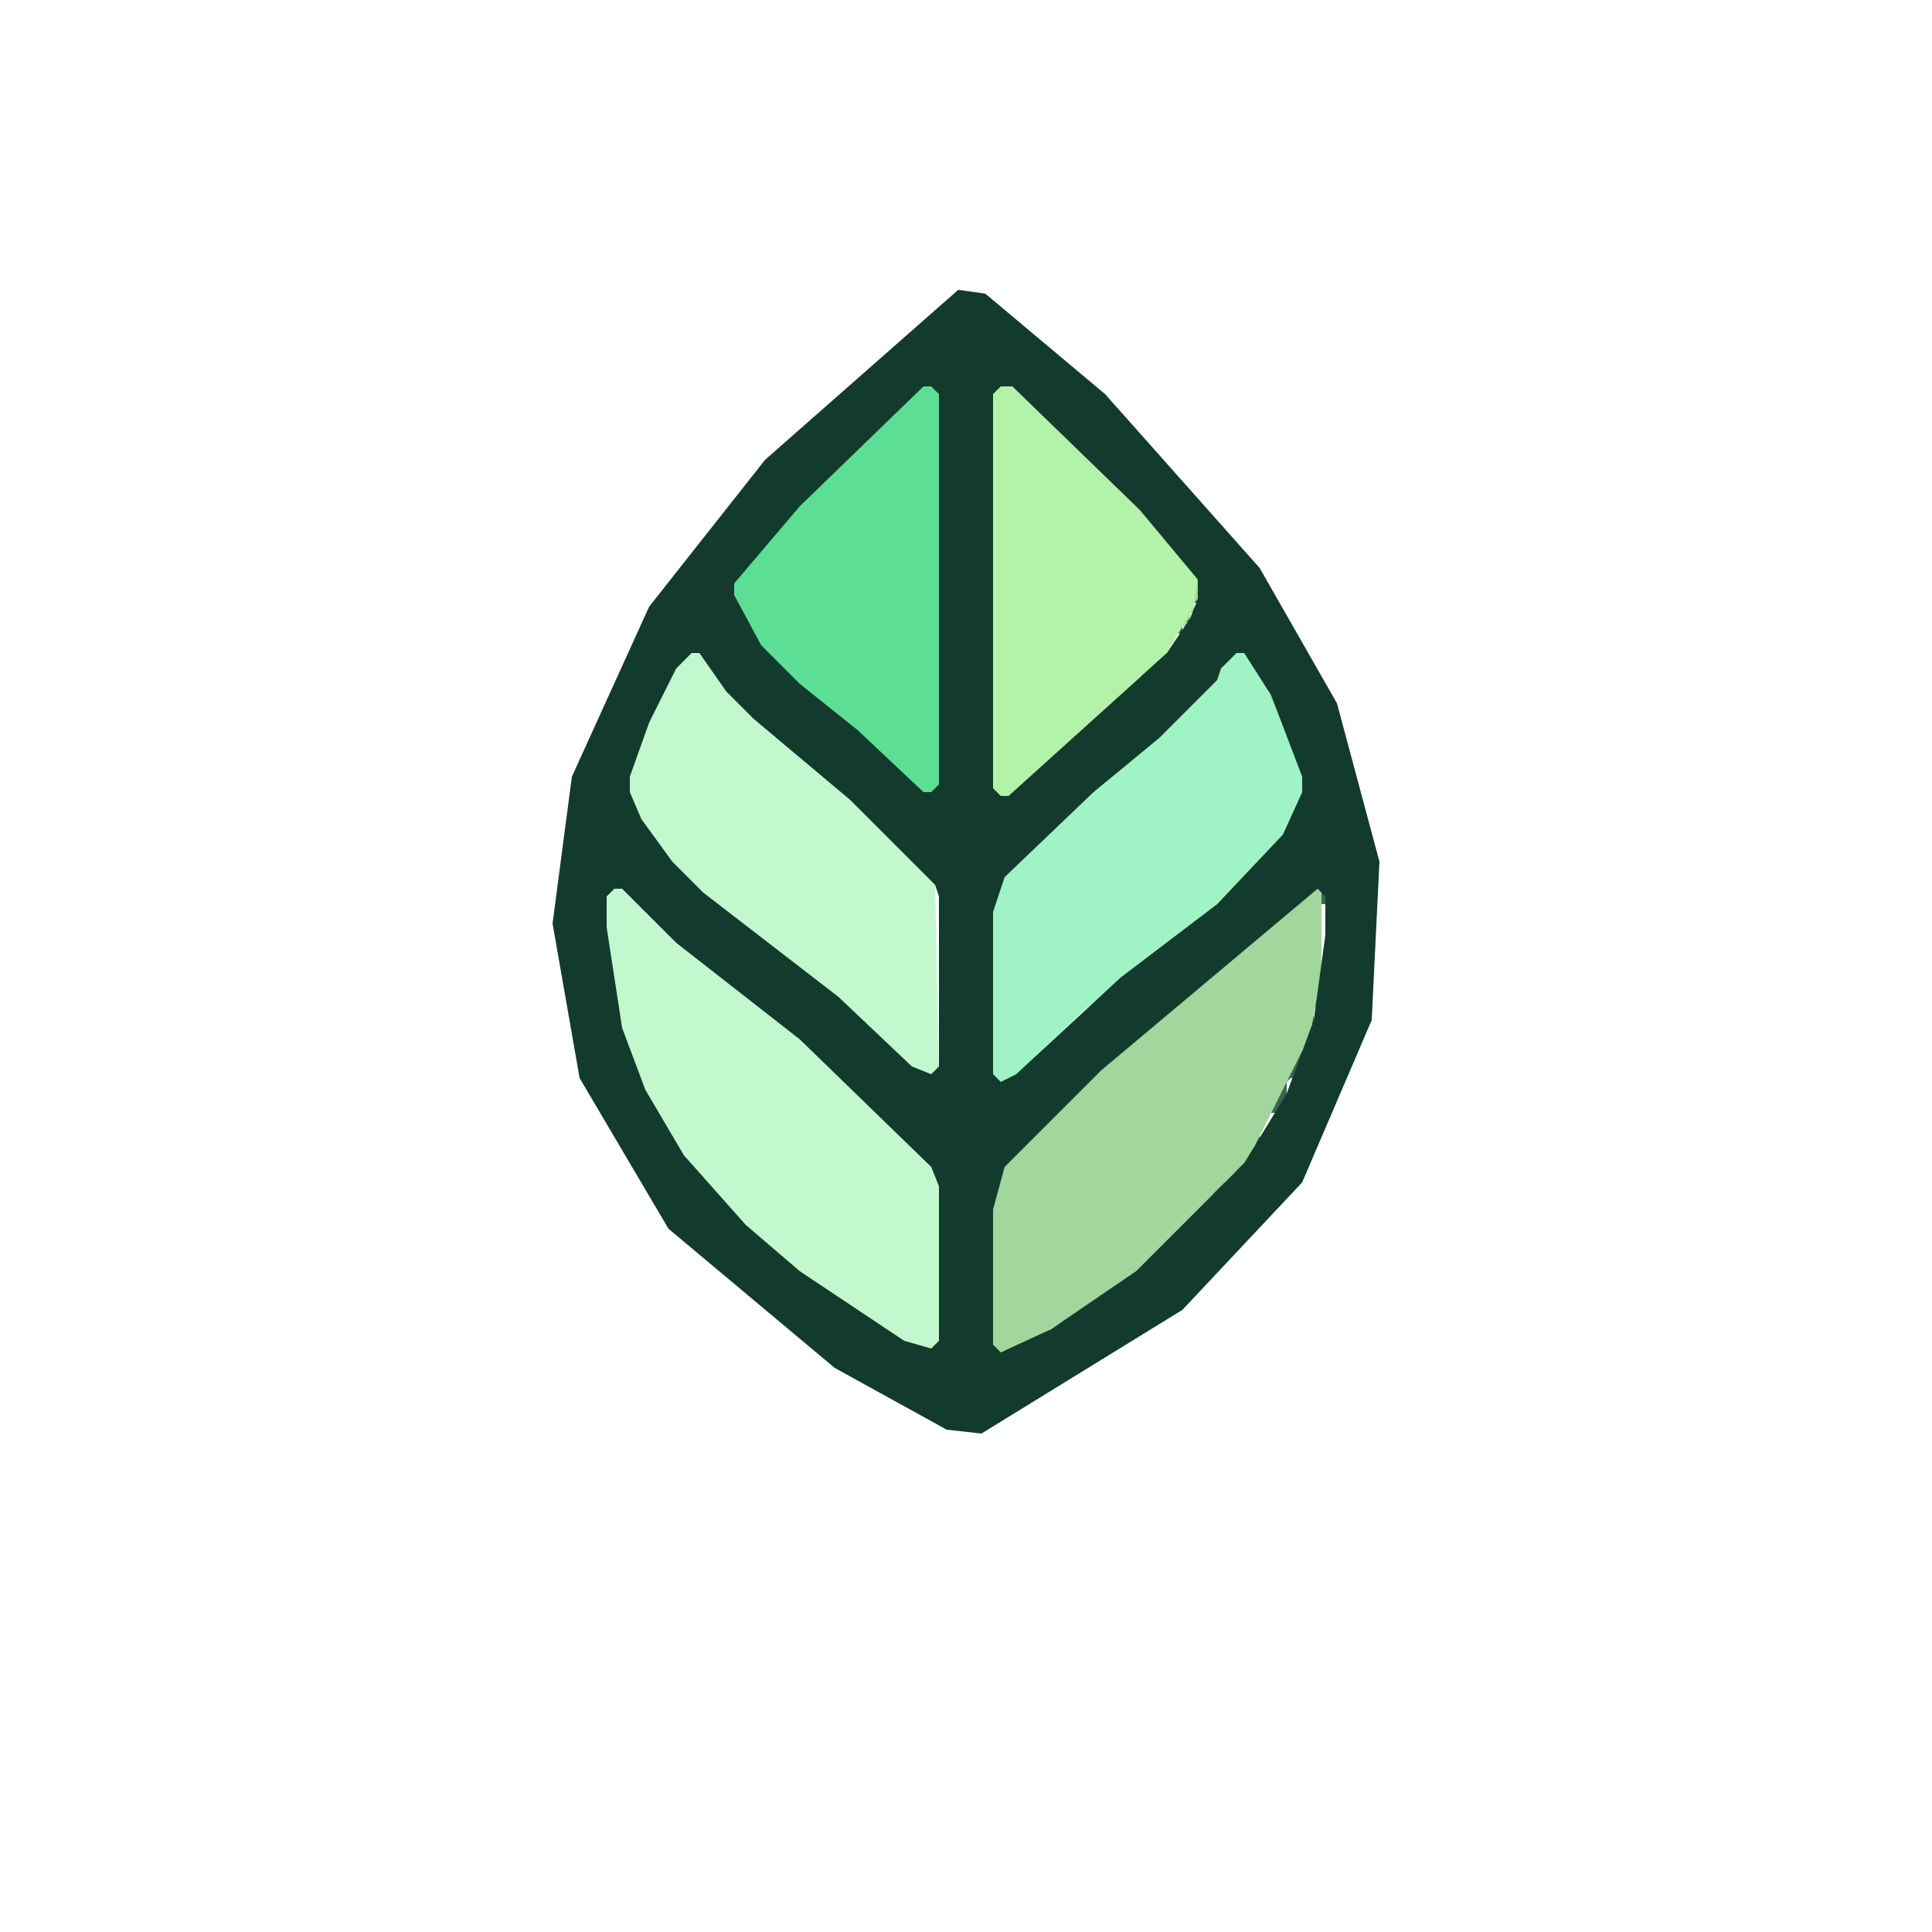
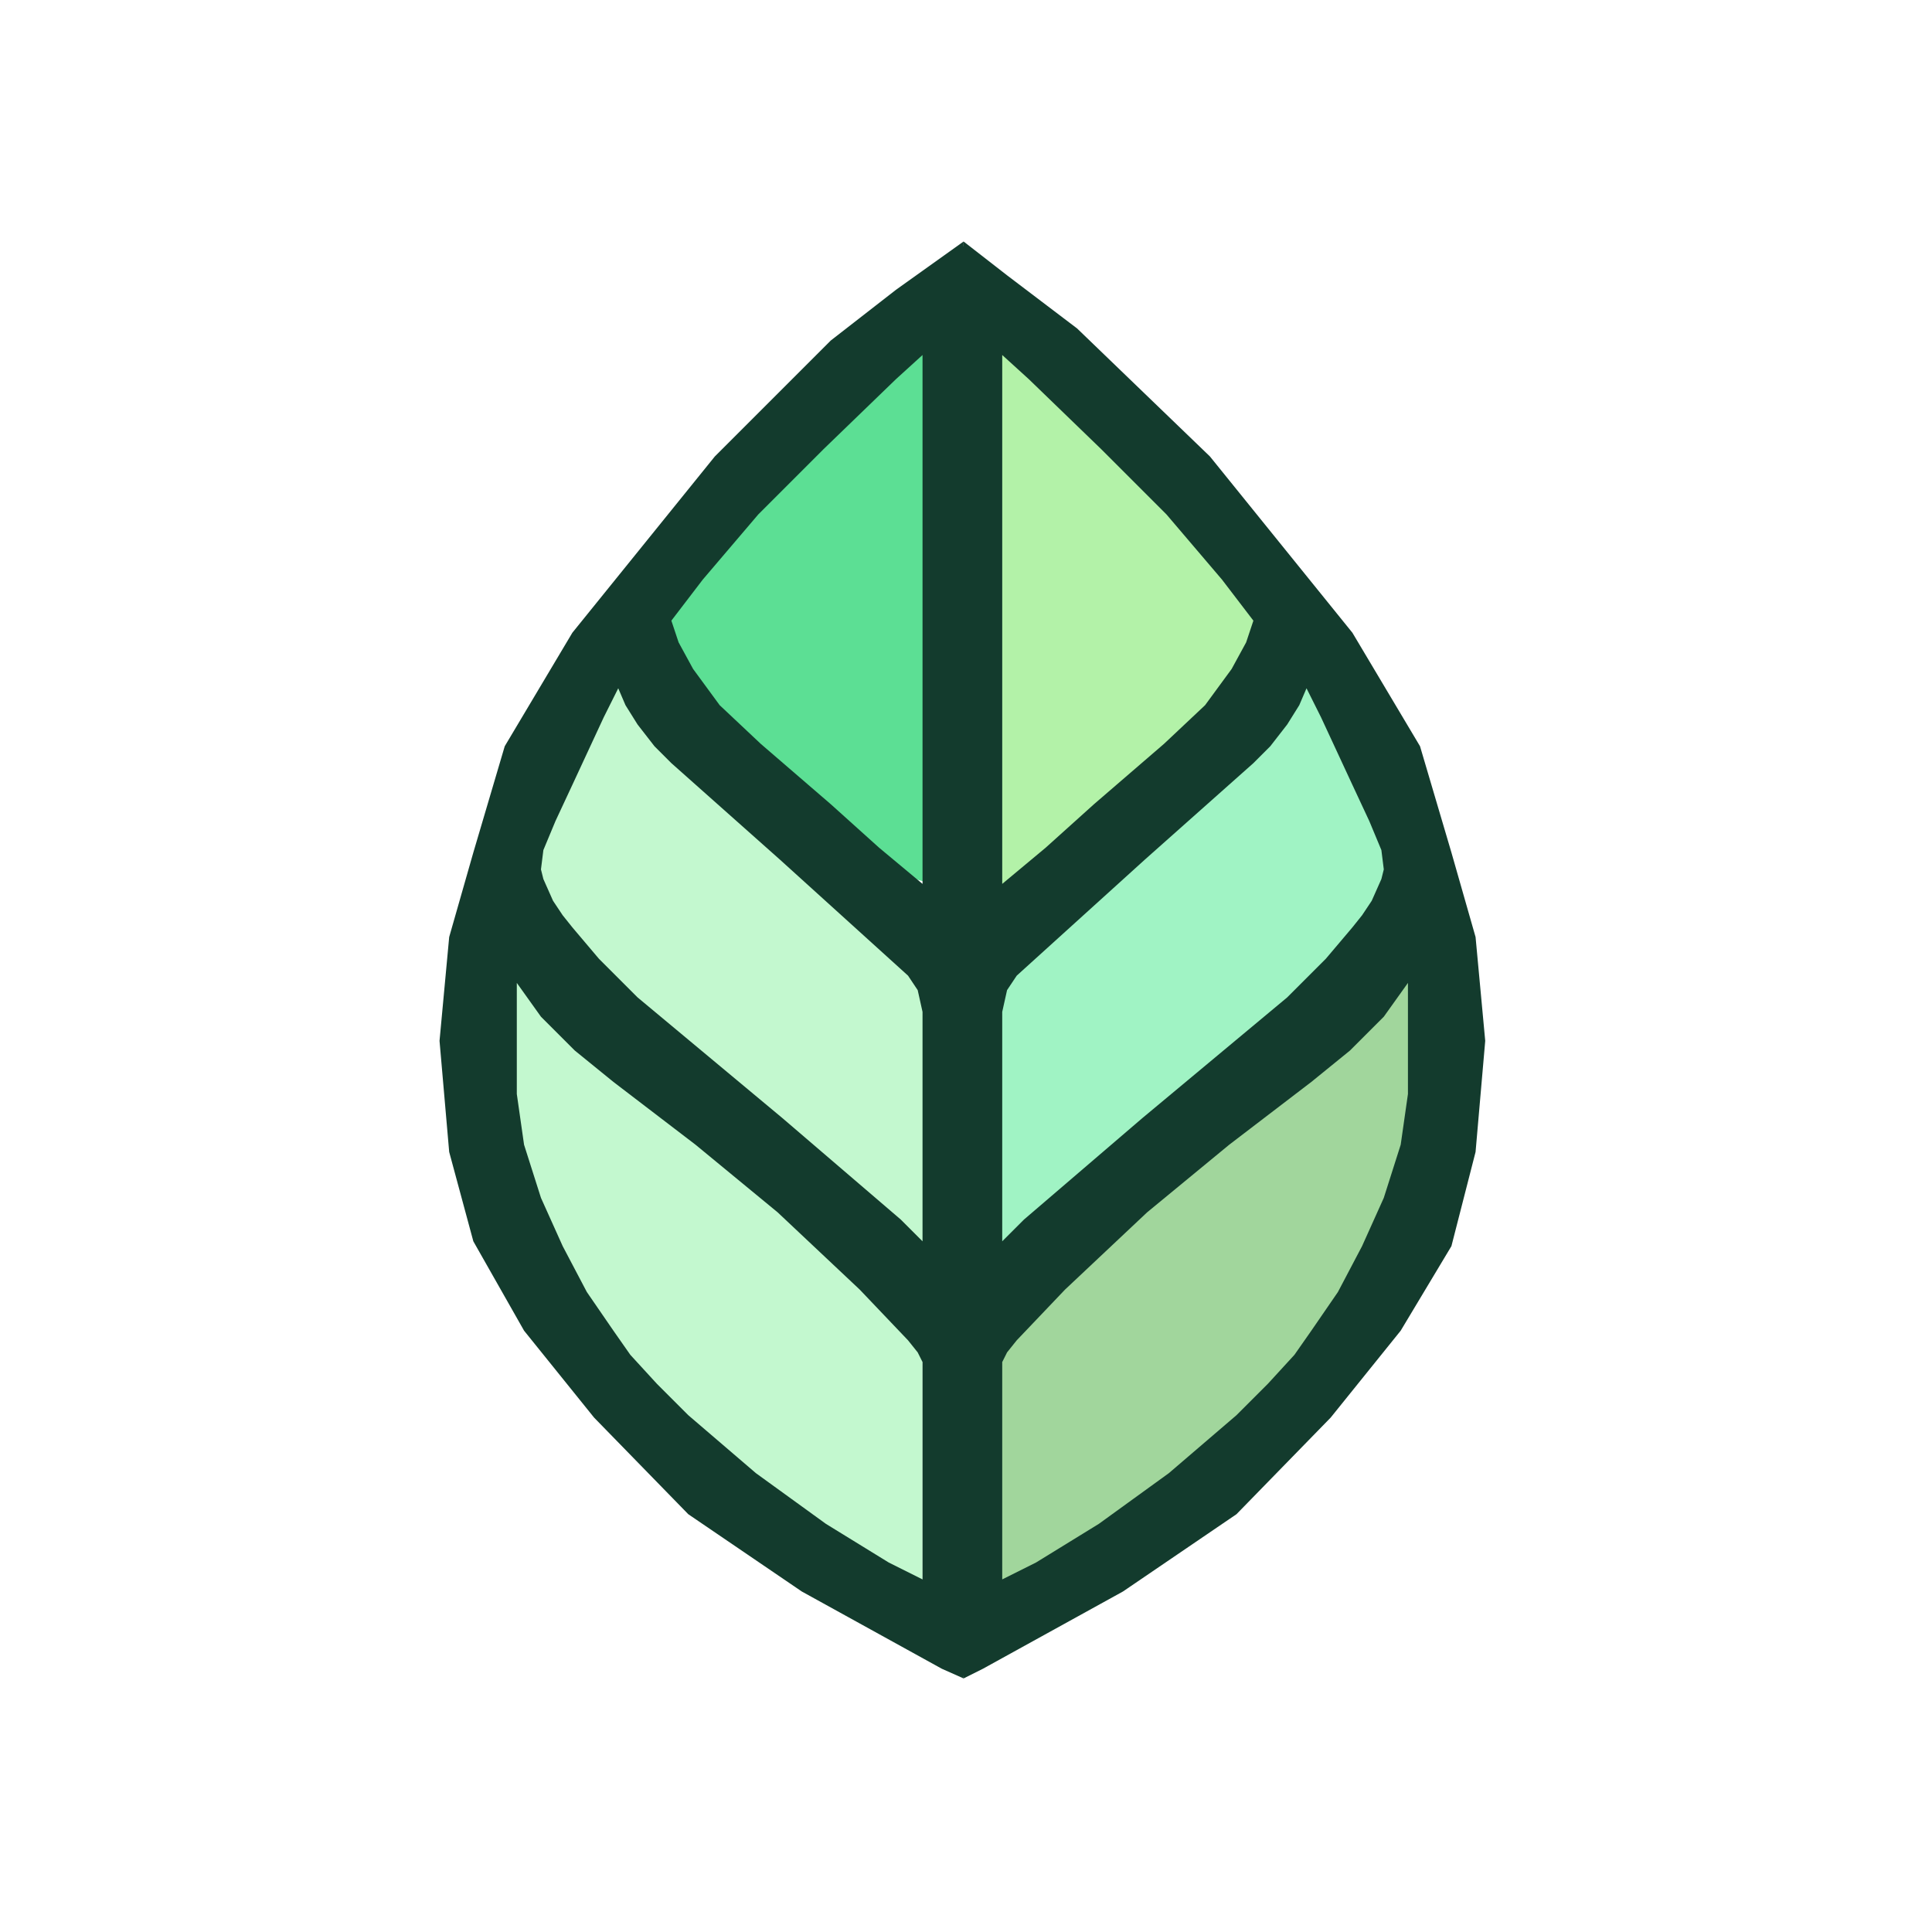
- <svg xmlns="http://www.w3.org/2000/svg" viewBox="0 0 500 500">
-   <path d="M 203,324 L 203,328 L 204,329 L 206,329 L 207,331 L 210,331 L 211,332 L 211,334 L 213,334 L 214,336 L 216,336 L 217,338 L 219,338 L 220,340 L 222,340 L 223,342 L 227,342 L 228,343 L 228,345 L 230,345 L 231,347 L 233,348 L 237,348 L 238,349 L 238,351 L 242,351 L 242,347 L 238,347 L 237,346 L 237,344 L 233,343 L 232,341 L 228,341 L 227,340 L 227,338 L 225,338 L 224,336 L 222,336 L 221,334 L 219,334 L 218,332 L 216,332 L 215,330 L 212,330 L 211,329 L 211,327 L 209,327 L 207,324 Z" fill="#37684d" />
-   <path d="M 255,310 L 255,350 L 257,351 L 261,351 L 261,347 L 259,346 L 259,310 Z" fill="#37684d" />
-   <path d="M 173,293 L 173,297 L 175,299 L 175,300 L 176,301 L 178,301 L 179,302 L 179,305 L 180,306 L 184,306 L 184,302 L 183,301 L 181,301 L 180,300 L 180,297 L 178,295 L 178,294 L 177,293 Z" fill="#37684d" />
-   <path d="M 326,292 L 322,292 L 322,294 L 321,295 L 320,295 L 320,297 L 317,299 L 317,303 L 316,304 L 313,304 L 312,305 L 312,309 L 316,309 L 317,308 L 317,304 L 318,303 L 321,303 L 322,302 L 322,300 L 323,299 L 324,299 L 324,297 L 325,296 L 326,296 Z" fill="#37684d" />
-   <path d="M 337,270 L 333,270 L 333,272 L 332,273 L 332,274 L 331,275 L 331,279 L 330,280 L 329,280 L 329,281 L 328,282 L 328,283 L 327,284 L 327,288 L 331,288 L 331,287 L 332,286 L 332,285 L 333,284 L 333,280 L 334,279 L 335,279 L 335,278 L 336,277 L 336,275 L 337,274 Z" fill="#37684d" />
-   <path d="M 157,254 L 157,259 L 158,260 L 158,263 L 159,264 L 159,267 L 161,267 L 162,268 L 161,269 L 161,273 L 162,274 L 162,276 L 166,276 L 166,272 L 165,271 L 165,269 L 163,269 L 162,268 L 163,267 L 163,263 L 162,262 L 162,259 L 161,258 L 161,254 Z" fill="#37684d" />
-   <path d="M 342,250 L 338,250 L 338,255 L 337,256 L 337,259 L 336,260 L 336,265 L 340,265 L 340,261 L 341,260 L 341,256 L 342,255 Z" fill="#37684d" />
-   <path d="M 320,247 L 316,247 L 316,248 L 315,249 L 313,249 L 313,252 L 312,253 L 308,253 L 307,254 L 307,258 L 311,258 L 312,257 L 312,254 L 313,253 L 317,253 L 317,252 L 318,251 L 320,251 Z" fill="#37684d" />
-   <path d="M 173,242 L 173,246 L 177,246 L 178,247 L 178,250 L 179,251 L 182,251 L 183,252 L 183,254 L 186,254 L 187,255 L 187,257 L 188,258 L 192,258 L 192,254 L 191,253 L 188,253 L 187,252 L 187,250 L 184,250 L 183,249 L 183,247 L 182,246 L 178,246 L 177,245 L 177,242 Z" fill="#37684d" />
-   <path d="M 197,241 L 197,245 L 198,246 L 200,246 L 202,249 L 205,249 L 206,250 L 206,252 L 207,253 L 211,253 L 212,254 L 212,257 L 213,258 L 217,258 L 217,254 L 216,253 L 212,253 L 211,252 L 211,249 L 211,249 L 210,248 L 207,248 L 206,247 L 206,245 L 205,244 L 203,244 L 201,241 Z" fill="#37684d" />
-   <path d="M 255,233 L 255,281 L 261,281 L 262,279 L 268,274 L 268,270 L 264,270 L 261,273 L 259,272 L 259,233 Z" fill="#37684d" />
-   <path d="M 161,226 L 157,226 L 157,227 L 156,228 L 155,228 L 155,241 L 159,241 L 159,232 L 160,231 L 162,231 L 162,227 Z" fill="#37684d" />
-   <path d="M 338,225 L 338,227 L 337,228 L 336,228 L 336,232 L 338,232 L 339,233 L 339,234 L 343,234 L 343,227 L 342,226 L 342,225 Z" fill="#37684d" />
-   <path d="M 172,220 L 172,224 L 176,228 L 177,228 L 179,231 L 182,231 L 183,232 L 183,234 L 184,235 L 187,235 L 188,236 L 188,238 L 189,239 L 193,239 L 193,235 L 192,234 L 189,234 L 188,233 L 188,231 L 187,230 L 184,230 L 183,229 L 183,227 L 182,226 L 181,226 L 180,225 L 180,224 L 176,220 Z" fill="#37684d" />
-   <path d="M 225,191 L 225,195 L 230,200 L 234,200 L 234,196 L 229,191 Z" fill="#37684d" />
-   <path d="M 170,184 L 166,184 L 166,188 L 165,189 L 164,189 L 164,193 L 165,194 L 164,195 L 162,195 L 162,199 L 166,199 L 166,195 L 165,194 L 166,193 L 168,193 L 168,189 L 169,188 L 170,188 Z" fill="#37684d" />
-   <path d="M 313,177 L 309,177 L 303,183 L 303,187 L 307,187 L 313,181 Z" fill="#37684d" />
-   <path d="M 302,166 L 298,166 L 293,171 L 293,175 L 297,175 L 302,170 Z" fill="#37684d" />
-   <path d="M 318,164 L 316,167 L 316,169 L 315,170 L 314,170 L 314,174 L 318,174 L 318,172 L 319,171 L 321,171 L 322,172 L 322,175 L 323,176 L 323,177 L 324,178 L 324,179 L 328,179 L 328,175 L 327,174 L 327,173 L 326,172 L 326,171 L 325,171 L 324,170 L 324,167 L 322,165 L 322,164 Z" fill="#37684d" />
-   <path d="M 177,164 L 176,165 L 176,169 L 175,170 L 173,170 L 173,174 L 177,174 L 177,170 L 178,169 L 179,169 L 180,170 L 180,173 L 181,173 L 182,174 L 182,176 L 183,176 L 184,177 L 184,179 L 188,179 L 188,175 L 187,175 L 186,174 L 186,172 L 185,172 L 184,171 L 184,169 L 182,169 L 181,168 L 181,164 Z" fill="#37684d" />
-   <path d="M 310,147 L 306,147 L 306,156 L 305,157 L 304,157 L 304,159 L 303,160 L 302,160 L 302,164 L 306,164 L 306,162 L 307,161 L 308,161 L 308,157 L 309,156 L 310,156 Z" fill="#37684d" />
-   <path d="M 191,144 L 191,147 L 190,148 L 188,148 L 188,155 L 189,156 L 189,158 L 190,159 L 190,160 L 191,161 L 191,162 L 195,162 L 195,158 L 194,157 L 194,156 L 193,155 L 193,154 L 192,153 L 192,149 L 193,148 L 195,148 L 195,144 Z" fill="#37684d" />
-   <path d="M 234,103 L 230,103 L 229,104 L 229,105 L 228,106 L 227,106 L 224,109 L 224,113 L 228,113 L 231,110 L 231,109 L 232,108 L 233,108 L 234,107 Z" fill="#37684d" />
-   <path d="M 256,95 L 255,206 L 256,208 L 260,208 L 262,206 L 262,202 L 259,201 L 259,103 L 263,102 L 263,98 L 260,95 Z" fill="#37684d" />
-   <path d="M 293,326 L 289,326 L 289,329 L 288,330 L 284,330 L 284,331 L 283,332 L 281,332 L 281,333 L 280,334 L 278,334 L 278,335 L 277,336 L 275,336 L 275,337 L 274,338 L 272,338 L 272,342 L 276,342 L 276,341 L 277,340 L 279,340 L 279,339 L 280,338 L 282,338 L 282,337 L 283,336 L 285,336 L 285,335 L 286,334 L 288,334 L 288,331 L 289,330 L 293,330 Z" fill="#5cdf94" />
-   <path d="M 163,192 L 163,196 L 164,197 L 163,198 L 161,198 L 161,202 L 162,202 L 163,203 L 162,204 L 162,208 L 166,208 L 166,204 L 165,204 L 164,203 L 165,202 L 165,198 L 164,197 L 165,196 L 167,196 L 167,192 Z" fill="#5cdf94" />
-   <path d="M 238,96 L 198,136 L 189,147 L 188,154 L 193,165 L 200,173 L 236,205 L 243,207 L 243,96 Z" fill="#5cdf94" />
-   <path d="M 342,226 L 338,226 L 322,243 L 289,269 L 259,298 L 256,304 L 256,351 L 264,349 L 292,331 L 323,300 L 339,268 L 342,252 Z" fill="#a1d69c" />
-   <path d="M 324,176 L 324,180 L 325,180 L 326,181 L 326,184 L 327,185 L 327,186 L 328,187 L 328,188 L 329,189 L 329,191 L 330,192 L 330,193 L 331,194 L 331,196 L 335,196 L 335,192 L 334,191 L 334,189 L 333,188 L 333,187 L 332,186 L 332,184 L 331,183 L 331,182 L 330,181 L 330,180 L 329,180 L 328,179 L 328,176 Z" fill="#a1d69c" />
-   <path d="M 182,166 L 178,166 L 177,167 L 175,167 L 174,171 L 172,172 L 172,175 L 170,176 L 170,179 L 168,180 L 167,182 L 167,186 L 165,187 L 165,189 L 164,190 L 164,194 L 168,194 L 168,192 L 169,191 L 169,187 L 171,186 L 172,184 L 172,181 L 174,180 L 174,177 L 176,176 L 176,174 L 178,173 L 179,171 L 181,172 L 181,175 L 183,176 L 183,178 L 187,178 L 187,174 L 185,173 L 185,171 L 183,171 L 182,170 Z" fill="#a1d69c" />
-   <path d="M 304,145 L 304,149 L 305,149 L 306,150 L 306,153 L 305,154 L 305,155 L 304,156 L 304,157 L 303,158 L 303,162 L 307,162 L 307,161 L 308,160 L 308,159 L 309,158 L 309,156 L 310,155 L 310,148 L 309,148 L 308,147 L 308,145 Z" fill="#a1d69c" />
-   <path d="M 273,111 L 273,115 L 276,118 L 277,118 L 278,119 L 278,120 L 279,120 L 280,121 L 280,122 L 281,122 L 282,123 L 282,124 L 284,124 L 285,125 L 285,127 L 288,130 L 292,130 L 292,126 L 289,123 L 287,123 L 286,122 L 286,120 L 285,120 L 284,119 L 284,118 L 283,118 L 282,117 L 282,116 L 281,116 L 280,115 L 280,114 L 277,111 Z" fill="#a1d69c" />
-   <path d="M 185,252 L 185,256 L 188,256 L 189,257 L 189,259 L 193,259 L 194,260 L 194,263 L 195,264 L 199,264 L 200,265 L 200,268 L 204,268 L 204,264 L 200,264 L 199,263 L 199,260 L 198,259 L 194,259 L 193,258 L 193,255 L 190,255 L 189,254 L 189,252 Z" fill="#a0f3c4" />
-   <path d="M 322,165 L 318,165 L 312,175 L 258,225 L 256,230 L 256,281 L 260,281 L 281,261 L 319,231 L 332,216 L 337,205 L 337,199 Z" fill="#a0f3c4" />
-   <path d="M 181,228 L 181,232 L 182,233 L 186,233 L 187,234 L 187,237 L 190,237 L 191,238 L 191,240 L 195,240 L 196,241 L 196,244 L 199,244 L 200,245 L 200,247 L 204,247 L 204,243 L 201,243 L 200,242 L 200,240 L 196,240 L 195,239 L 195,236 L 192,236 L 191,235 L 191,233 L 187,233 L 186,232 L 186,229 L 185,228 Z" fill="#b3f2a8" />
-   <path d="M 256,96 L 256,207 L 260,207 L 302,169 L 309,157 L 310,149 L 281,115 L 260,96 Z" fill="#b3f2a8" />
-   <path d="M 156,226 L 158,262 L 165,282 L 175,299 L 205,329 L 239,351 L 243,351 L 243,305 L 241,300 L 212,271 L 174,241 L 160,226 Z" fill="#c3f8cf" />
-   <path d="M 177,165 L 162,196 L 162,207 L 165,214 L 180,231 L 210,254 L 239,281 L 243,281 L 242,227 L 186,174 L 181,165 Z" fill="#c3f8cf" />
-   <path d="M 248,75 L 198,119 L 168,157 L 148,201 L 143,239 L 150,279 L 173,318 L 216,354 L 245,370 L 254,371 L 306,339 L 337,306 L 355,264 L 357,223 L 346,182 L 326,147 L 286,102 L 255,76 Z M 341,230 L 343,232 L 343,242 L 340,264 L 333,283 L 322,301 L 294,329 L 272,344 L 259,350 L 257,348 L 257,313 L 260,302 L 285,277 Z M 159,230 L 161,230 L 175,244 L 207,269 L 241,302 L 243,307 L 243,347 L 241,349 L 234,347 L 207,329 L 193,317 L 177,299 L 167,282 L 161,266 L 157,240 L 157,232 Z M 322,169 L 329,180 L 337,201 L 337,205 L 332,216 L 315,234 L 290,253 L 263,278 L 259,280 L 257,278 L 257,236 L 260,227 L 283,205 L 300,191 L 315,176 L 316,173 L 320,169 Z M 179,169 L 181,169 L 188,179 L 195,186 L 220,207 L 242,229 L 243,232 L 243,276 L 241,278 L 236,276 L 217,258 L 182,231 L 174,223 L 166,212 L 163,205 L 163,201 L 168,187 L 175,173 Z M 259,100 L 262,100 L 295,132 L 310,150 L 310,155 L 308,160 L 302,169 L 261,206 L 259,206 L 257,204 L 257,102 Z M 239,100 L 241,100 L 243,102 L 243,203 L 241,205 L 239,205 L 222,189 L 207,177 L 197,167 L 190,154 L 190,151 L 207,131 Z " fill="#133b2d" fill-rule="evenodd" />
+ <svg xmlns="http://www.w3.org/2000/svg" width="400" height="400" viewBox="0 0 400 400" fill="none">
+   <path d="M188 72L148 112L139 123L129.5 131.5L143 141L150 149L186 181L193 183V72H188Z" fill="#5CDF94" />
+   <path d="M293 202H288.86L272.302 219L238.151 245L207.105 274L204 280V327L209.5 331L248 308L273.337 276L291 251L300 225L293 202Z" fill="#A1D69C" />
+   <path d="M271.5 141H267.5L257.5 148L207.5 201L205.5 206L198 250.5L207 261L230.5 237L268.5 207L286.5 194.5L288.5 181.5L290 162L271.5 141Z" fill="#A0F3C4" />
+   <path d="M205 72.279V183.279H209L264.5 143.279L267 130.779L261.5 122.5L230 91.279L209 72.279H205Z" fill="#B3F2A8" />
+   <path d="M104 202L98 230L113 258L123 275L153 305L187 327H191V281V275L160 247L124.5 215L108 202H104Z" fill="#C3F8CF" />
+   <path d="M127 142L112 173V184L115 191L130 208L156.5 234.5L189 258H193L196.5 200.5L136 151L131 142H127Z" fill="#C3F8CF" />
+   <path fill-rule="evenodd" clip-rule="evenodd" d="M199.5 347.5L195 345.5L166 329.5L142.5 313.5L123 293.5L108.5 275.5L98 257L93 238.5L91 215.5L93 194L98 176.5L104.5 154.5L118.5 131L148 94.5L172 70.5L185.5 60L199.5 50V347.5ZM170.5 93L185.5 78.5L191 73.5V152.5V183L182 175.5L172 166.5L157.5 154L149 146L143.5 138.5L140.5 133L139 128.5L145.5 120L157 106.5L170.5 93ZM128 142.5L129.5 146L132 150L135.5 154.5L139 158L161.5 178L188 202L190 205L191 209.5V253V257L186.5 252.5L162 231.5L132 206.5L124 198.5L118.5 192L116.5 189.5L114.5 186.5L112.5 182L112 180L112.5 176L115 170L118.5 162.5L125 148.5L128 142.5ZM107 203.5L112 210.5L119 217.5L127 224L144 237L161 251L178 267L188 277.5L190 280L191 282V323.5V327L184 323.5L171 315.5L156.5 305L149.5 299L142.5 293L136 286.5L130.5 280.5L127 275.5L121.5 267.5L116.5 258L112 248L108.5 237L107 226.5V215.5V210.5V203.5Z" fill="#133B2D" />
+   <path fill-rule="evenodd" clip-rule="evenodd" d="M199.5 347.5L203.5 345.5L232.5 329.5L256 313.5L275.5 293.5L290 275.5L300.5 258L305.5 238.5L307.5 215.5L305.5 194L300.5 176.5L294 154.5L280 131L250.5 94.5L223 68L208.5 57L199.5 50V347.5ZM228 93L213 78.5L207.5 73.5V152.5V183L216.5 175.5L226.5 166.5L241 154L249.5 146L255 138.5L258 133L259.5 128.5L253 120L241.5 106.5L228 93ZM270.5 142.5L269 146L266.5 150L263 154.5L259.5 158L237 178L210.5 202L208.5 205L207.5 209.5V253V257L212 252.5L236.5 231.5L266.5 206.5L274.5 198.5L280 192L282 189.5L284 186.5L286 182L286.5 180L286 176L283.5 170L280 162.5L273.5 148.5L270.5 142.5ZM291.5 203.5L286.5 210.5L279.5 217.5L271.5 224L254.5 237L237.5 251L220.5 267L210.5 277.5L208.5 280L207.5 282V323.5V327L214.5 323.5L227.5 315.5L242 305L249 299L256 293L262.5 286.5L268 280.5L271.5 275.5L277 267.5L282 258L286.5 248L290 237L291.5 226.5V215.5V210.5V203.5Z" fill="#133B2D" />
+   <rect x="197" y="53" width="6" height="292" fill="#133B2D" />
+   <rect x="199" y="51" width="1" height="42" fill="#133B2D" />
+   <rect x="199" y="294" width="1" height="53" fill="#133B2D" />
</svg>
